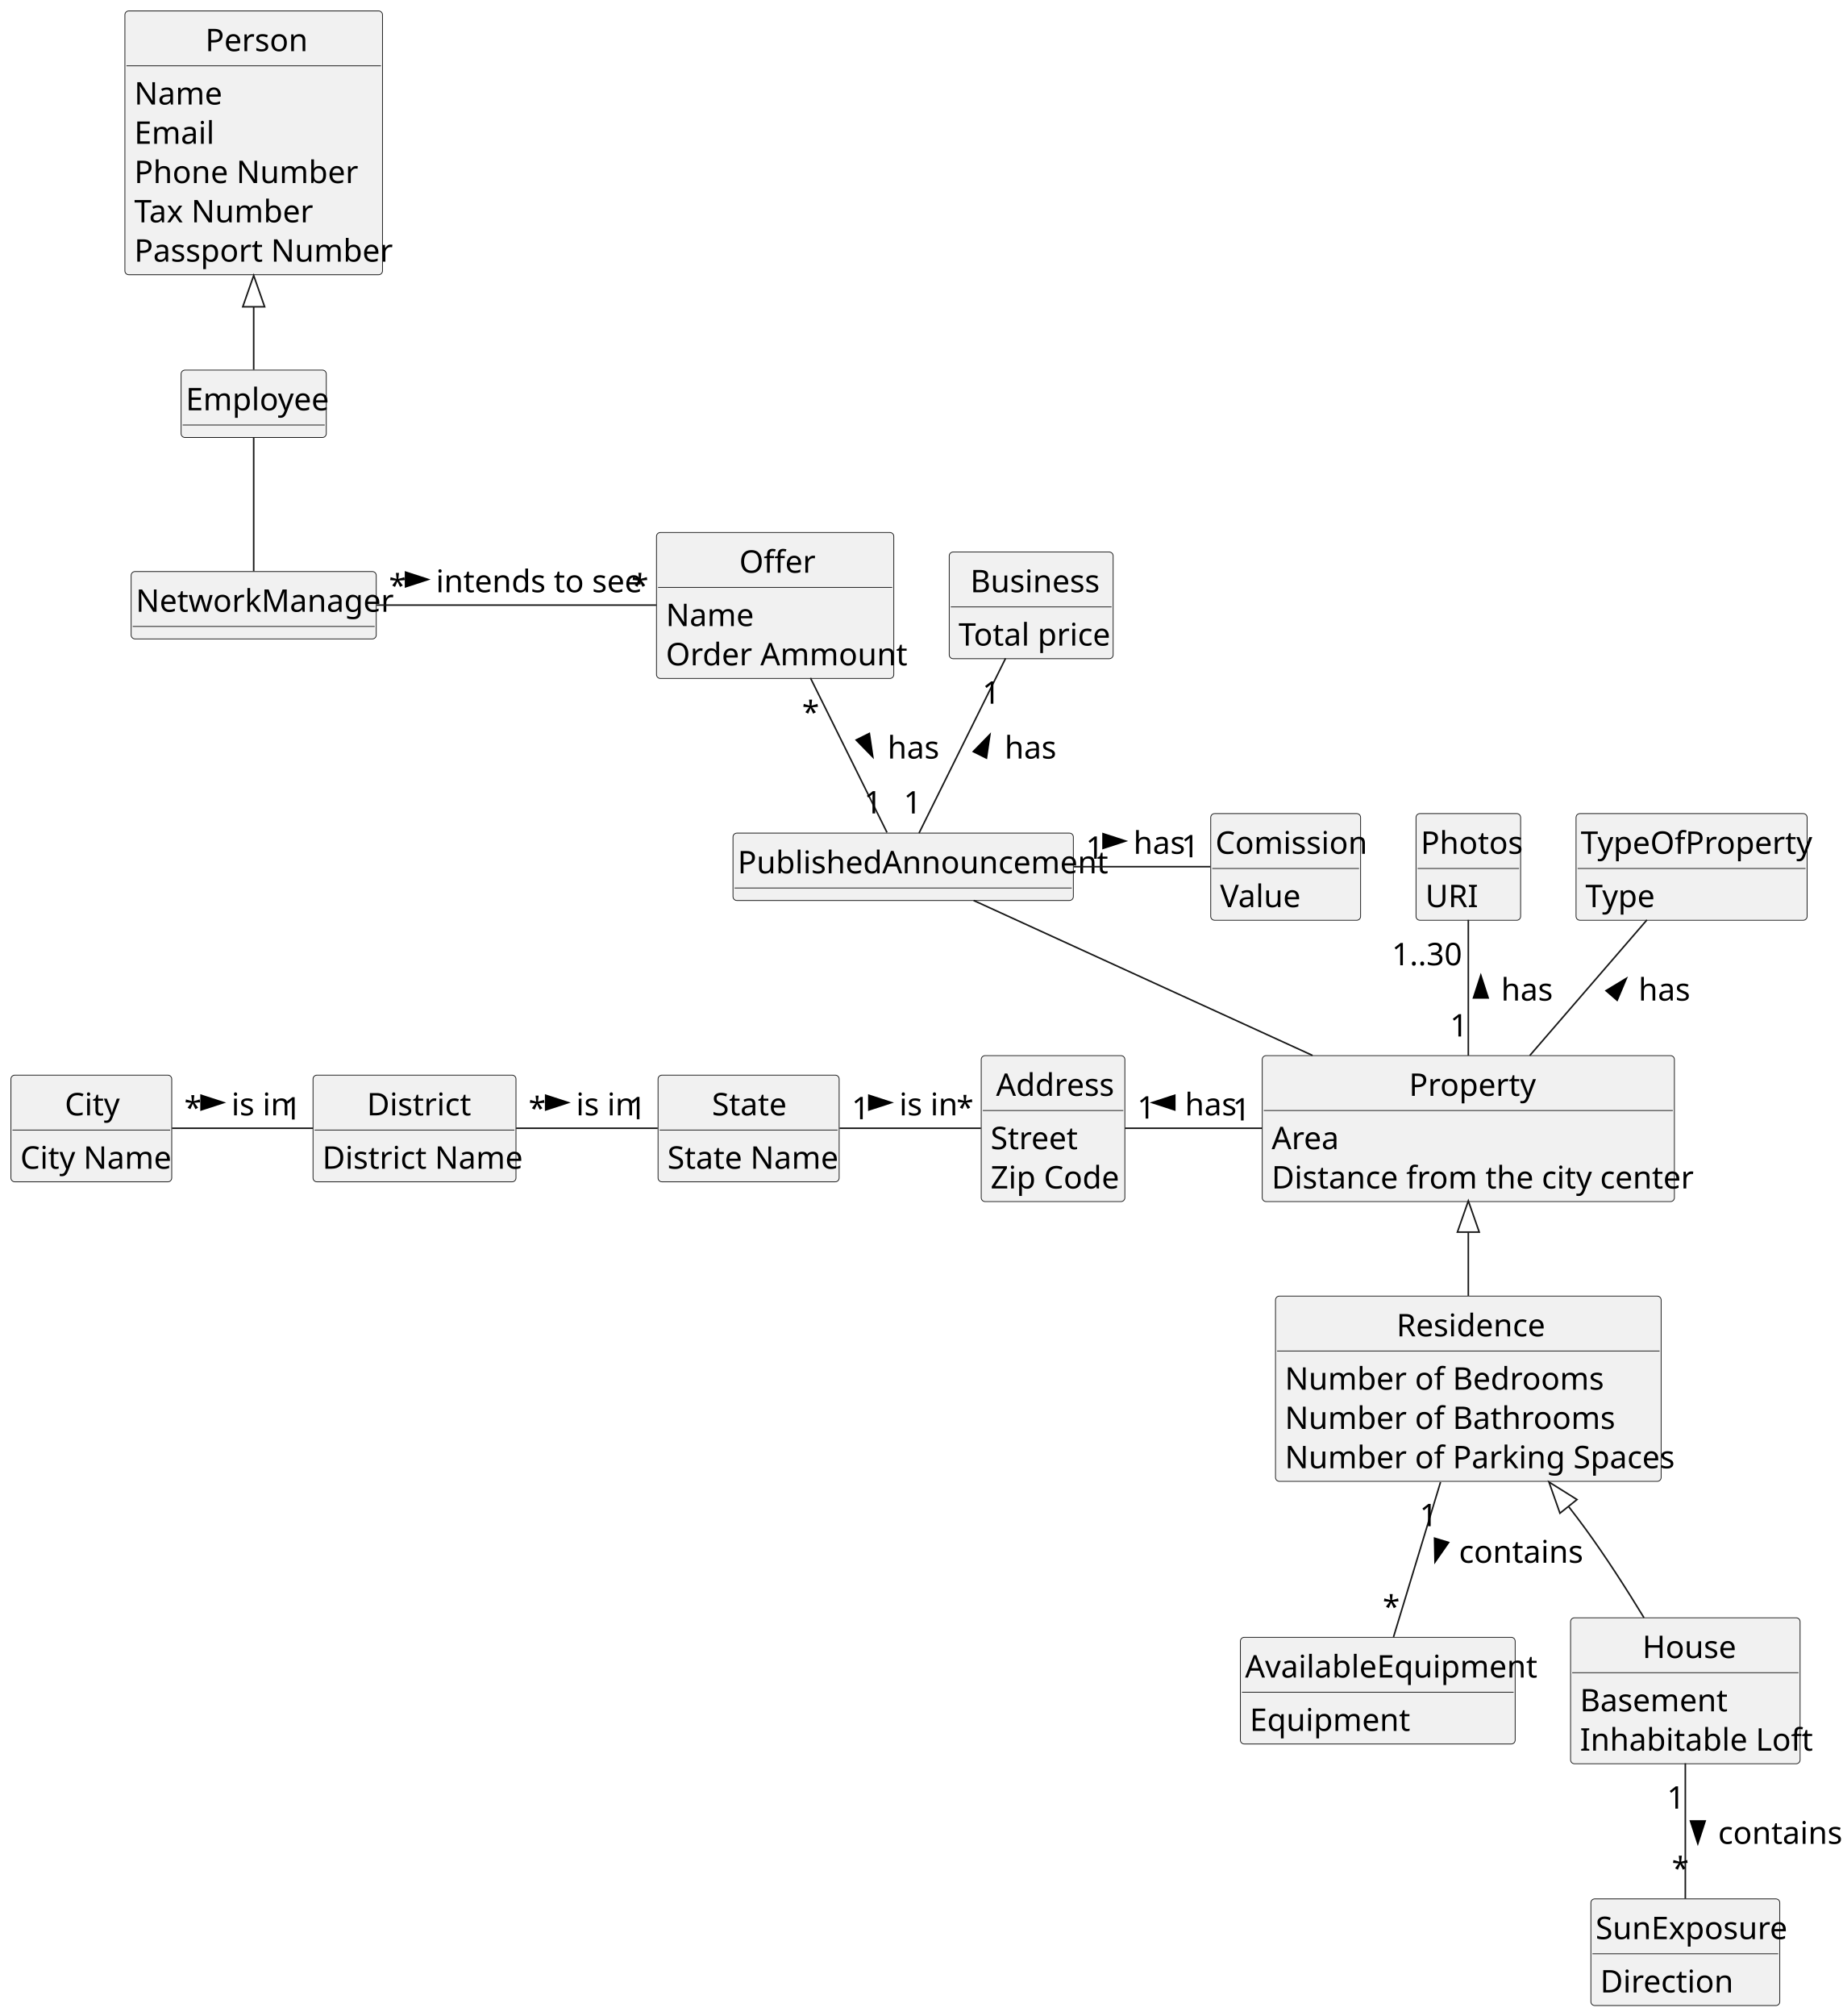
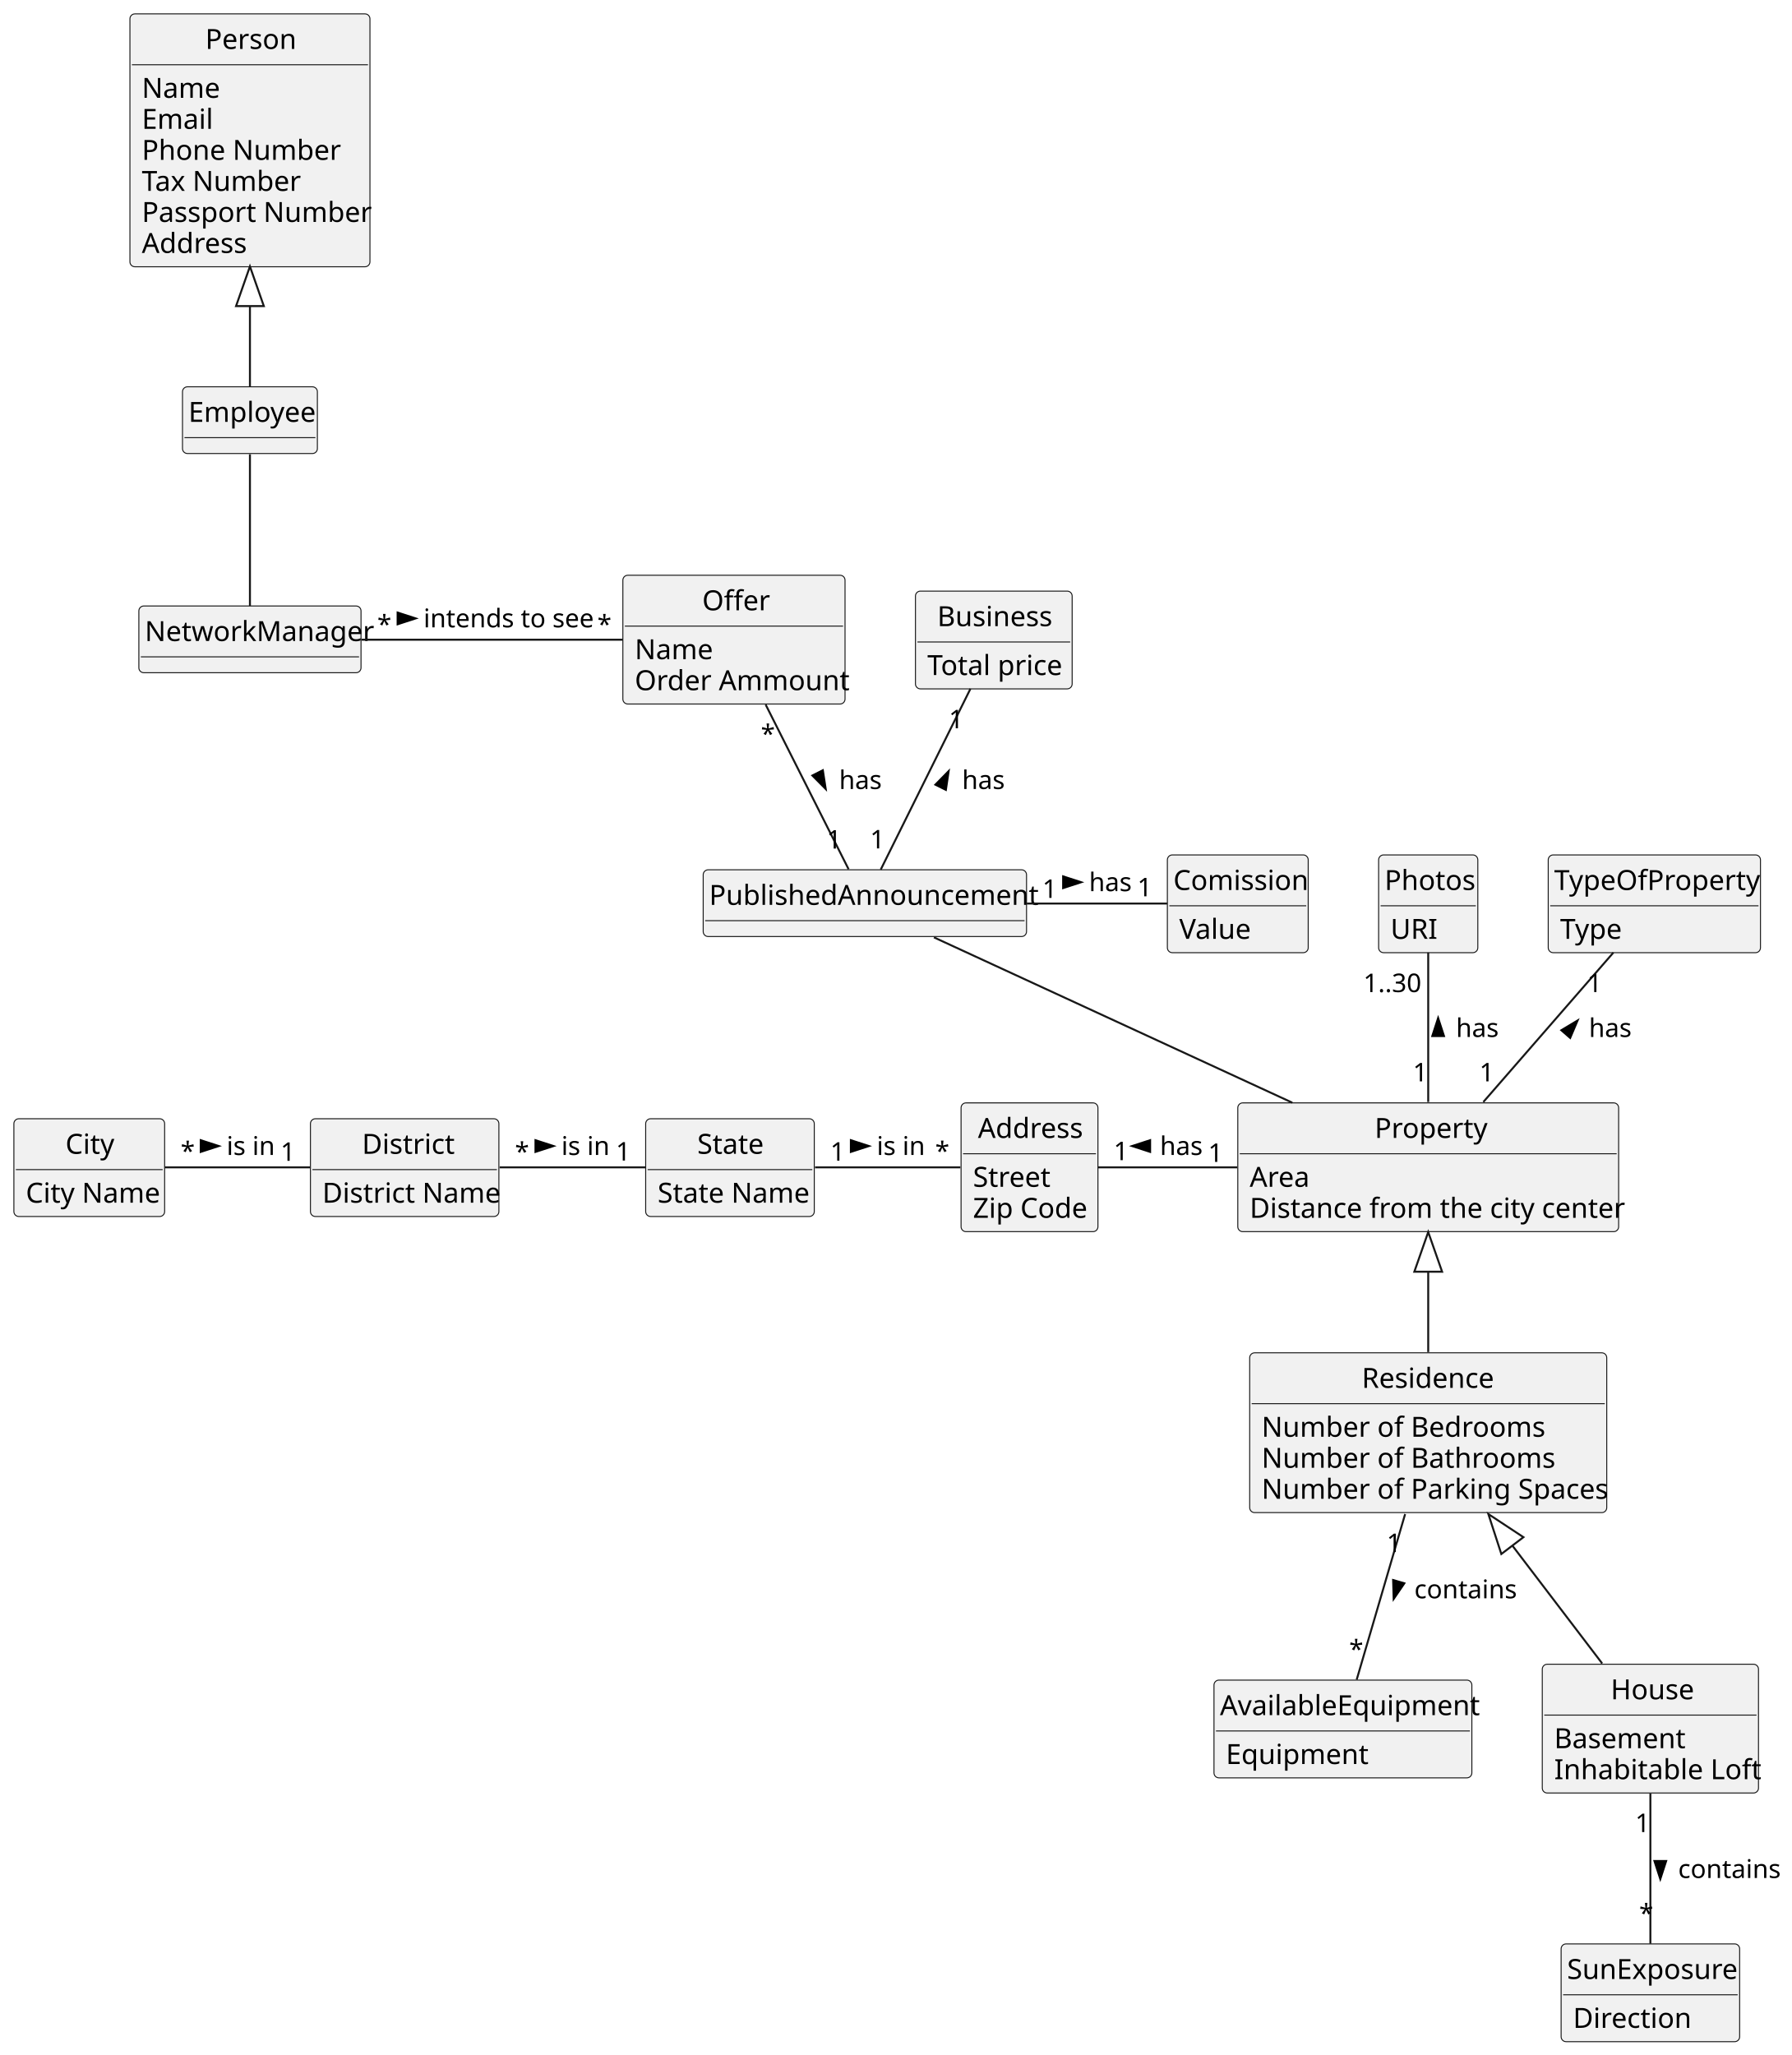
- <svg xmlns="http://www.w3.org/2000/svg" contentStyleType="text/css" height="1291px" preserveAspectRatio="none" style="width:1180px;height:1291px;background:#FFFFFF;" version="1.1" viewBox="0 0 1180 1291" width="1180px" zoomAndPan="magnify">
+ <svg xmlns="http://www.w3.org/2000/svg" contentStyleType="text/css" height="1036px" preserveAspectRatio="none" style="width:903px;height:1036px;background:#FFFFFF;" version="1.1" viewBox="0 0 903 1036" width="903px" zoomAndPan="magnify">
  <defs />
  <g>
    <g id="elem_Employee">
-       <rect codeLine="13" fill="#F1F1F1" height="43.156" id="Employee" rx="2.5" ry="2.5" style="stroke:#181818;stroke-width:0.5;" width="93" x="116" y="237" />
-       <text fill="#000000" font-family="sans-serif" font-size="20" lengthAdjust="spacing" textLength="87" x="119" y="262.762">Employee</text>
-       <line style="stroke:#181818;stroke-width:0.5;" x1="117" x2="208" y1="272.156" y2="272.156" />
+       <rect codeLine="13" fill="#F1F1F1" height="33.641" id="Employee" rx="2.5" ry="2.5" style="stroke:#181818;stroke-width:0.5;" width="68" x="92" y="195" />
+       <text fill="#000000" font-family="sans-serif" font-size="14" lengthAdjust="spacing" textLength="62" x="95" y="212.674">Employee</text>
+       <line style="stroke:#181818;stroke-width:0.5;" x1="93" x2="159" y1="220.641" y2="220.641" />
    </g>
    <g id="elem_Person">
-       <rect codeLine="16" fill="#F1F1F1" height="168.938" id="Person" rx="2.5" ry="2.5" style="stroke:#181818;stroke-width:0.5;" width="165" x="80" y="7" />
-       <text fill="#000000" font-family="sans-serif" font-size="20" lengthAdjust="spacing" textLength="62" x="131.5" y="32.762">Person</text>
-       <line style="stroke:#181818;stroke-width:0.5;" x1="81" x2="244" y1="42.156" y2="42.156" />
-       <text fill="#000000" font-family="sans-serif" font-size="20" lengthAdjust="spacing" textLength="51" x="86" y="66.918">Name</text>
-       <text fill="#000000" font-family="sans-serif" font-size="20" lengthAdjust="spacing" textLength="48" x="86" y="92.074">Email</text>
-       <text fill="#000000" font-family="sans-serif" font-size="20" lengthAdjust="spacing" textLength="129" x="86" y="117.231">Phone Number</text>
-       <text fill="#000000" font-family="sans-serif" font-size="20" lengthAdjust="spacing" textLength="106" x="86" y="142.387">Tax Number</text>
-       <text fill="#000000" font-family="sans-serif" font-size="20" lengthAdjust="spacing" textLength="153" x="86" y="167.543">Passport Number</text>
+       <rect codeLine="16" fill="#F1F1F1" height="127.484" id="Person" rx="2.5" ry="2.5" style="stroke:#181818;stroke-width:0.5;" width="121" x="65.5" y="7" />
+       <text fill="#000000" font-family="sans-serif" font-size="14" lengthAdjust="spacing" textLength="45" x="103.5" y="24.674">Person</text>
+       <line style="stroke:#181818;stroke-width:0.5;" x1="66.5" x2="185.5" y1="32.641" y2="32.641" />
+       <text fill="#000000" font-family="sans-serif" font-size="14" lengthAdjust="spacing" textLength="36" x="71.5" y="49.315">Name</text>
+       <text fill="#000000" font-family="sans-serif" font-size="14" lengthAdjust="spacing" textLength="34" x="71.5" y="64.955">Email</text>
+       <text fill="#000000" font-family="sans-serif" font-size="14" lengthAdjust="spacing" textLength="94" x="71.5" y="80.596">Phone Number</text>
+       <text fill="#000000" font-family="sans-serif" font-size="14" lengthAdjust="spacing" textLength="76" x="71.5" y="96.236">Tax Number</text>
+       <text fill="#000000" font-family="sans-serif" font-size="14" lengthAdjust="spacing" textLength="109" x="71.5" y="111.877">Passport Number</text>
+       <text fill="#000000" font-family="sans-serif" font-size="14" lengthAdjust="spacing" textLength="52" x="71.5" y="127.518">Address</text>
    </g>
    <g id="elem_NetworkManager">
-       <rect codeLine="24" fill="#F1F1F1" height="43.156" id="NetworkManager" rx="2.5" ry="2.5" style="stroke:#181818;stroke-width:0.5;" width="157" x="84" y="366" />
-       <text fill="#000000" font-family="sans-serif" font-size="20" lengthAdjust="spacing" textLength="151" x="87" y="391.762">NetworkManager</text>
-       <line style="stroke:#181818;stroke-width:0.5;" x1="85" x2="240" y1="401.156" y2="401.156" />
+       <rect codeLine="25" fill="#F1F1F1" height="33.641" id="NetworkManager" rx="2.5" ry="2.5" style="stroke:#181818;stroke-width:0.5;" width="112" x="70" y="305.5" />
+       <text fill="#000000" font-family="sans-serif" font-size="14" lengthAdjust="spacing" textLength="106" x="73" y="323.174">NetworkManager</text>
+       <line style="stroke:#181818;stroke-width:0.5;" x1="71" x2="181" y1="331.141" y2="331.141" />
    </g>
    <g id="elem_Offer">
-       <rect codeLine="27" fill="#F1F1F1" height="93.469" id="Offer" rx="2.5" ry="2.5" style="stroke:#181818;stroke-width:0.5;" width="152" x="420.5" y="341" />
-       <text fill="#000000" font-family="sans-serif" font-size="20" lengthAdjust="spacing" textLength="46" x="473.5" y="366.762">Offer</text>
-       <line style="stroke:#181818;stroke-width:0.5;" x1="421.5" x2="571.5" y1="376.156" y2="376.156" />
-       <text fill="#000000" font-family="sans-serif" font-size="20" lengthAdjust="spacing" textLength="51" x="426.5" y="400.918">Name</text>
-       <text fill="#000000" font-family="sans-serif" font-size="20" lengthAdjust="spacing" textLength="140" x="426.5" y="426.074">Order Ammount</text>
+       <rect codeLine="28" fill="#F1F1F1" height="64.922" id="Offer" rx="2.5" ry="2.5" style="stroke:#181818;stroke-width:0.5;" width="112" x="314" y="290" />
+       <text fill="#000000" font-family="sans-serif" font-size="14" lengthAdjust="spacing" textLength="32" x="354" y="307.674">Offer</text>
+       <line style="stroke:#181818;stroke-width:0.5;" x1="315" x2="425" y1="315.641" y2="315.641" />
+       <text fill="#000000" font-family="sans-serif" font-size="14" lengthAdjust="spacing" textLength="36" x="320" y="332.315">Name</text>
+       <text fill="#000000" font-family="sans-serif" font-size="14" lengthAdjust="spacing" textLength="100" x="320" y="347.955">Order Ammount</text>
    </g>
    <g id="elem_Address">
-       <rect codeLine="32" fill="#F1F1F1" height="93.469" id="Address" rx="2.5" ry="2.5" style="stroke:#181818;stroke-width:0.5;" width="92" x="628.5" y="676" />
-       <text fill="#000000" font-family="sans-serif" font-size="20" lengthAdjust="spacing" textLength="73" x="638" y="701.762">Address</text>
-       <line style="stroke:#181818;stroke-width:0.5;" x1="629.5" x2="719.5" y1="711.156" y2="711.156" />
-       <text fill="#000000" font-family="sans-serif" font-size="20" lengthAdjust="spacing" textLength="54" x="634.5" y="735.918">Street</text>
-       <text fill="#000000" font-family="sans-serif" font-size="20" lengthAdjust="spacing" textLength="80" x="634.5" y="761.074">Zip Code</text>
+       <rect codeLine="33" fill="#F1F1F1" height="64.922" id="Address" rx="2.5" ry="2.5" style="stroke:#181818;stroke-width:0.5;" width="69" x="484.5" y="556" />
+       <text fill="#000000" font-family="sans-serif" font-size="14" lengthAdjust="spacing" textLength="52" x="493" y="573.674">Address</text>
+       <line style="stroke:#181818;stroke-width:0.5;" x1="485.5" x2="552.5" y1="581.641" y2="581.641" />
+       <text fill="#000000" font-family="sans-serif" font-size="14" lengthAdjust="spacing" textLength="38" x="490.5" y="598.314">Street</text>
+       <text fill="#000000" font-family="sans-serif" font-size="14" lengthAdjust="spacing" textLength="57" x="490.5" y="613.955">Zip Code</text>
    </g>
    <g id="elem_AvailableEquipment">
-       <rect codeLine="37" fill="#F1F1F1" height="68.312" id="AvailableEquipment" rx="2.5" ry="2.5" style="stroke:#181818;stroke-width:0.5;" width="176" x="794.5" y="1048.5" />
-       <text fill="#000000" font-family="sans-serif" font-size="20" lengthAdjust="spacing" textLength="170" x="797.5" y="1074.262">AvailableEquipment</text>
-       <line style="stroke:#181818;stroke-width:0.5;" x1="795.5" x2="969.5" y1="1083.656" y2="1083.656" />
-       <text fill="#000000" font-family="sans-serif" font-size="20" lengthAdjust="spacing" textLength="92" x="800.5" y="1108.418">Equipment</text>
+       <rect codeLine="38" fill="#F1F1F1" height="49.281" id="AvailableEquipment" rx="2.5" ry="2.5" style="stroke:#181818;stroke-width:0.5;" width="130" x="612" y="847" />
+       <text fill="#000000" font-family="sans-serif" font-size="14" lengthAdjust="spacing" textLength="124" x="615" y="864.674">AvailableEquipment</text>
+       <line style="stroke:#181818;stroke-width:0.5;" x1="613" x2="741" y1="872.641" y2="872.641" />
+       <text fill="#000000" font-family="sans-serif" font-size="14" lengthAdjust="spacing" textLength="67" x="618" y="889.314">Equipment</text>
    </g>
    <g id="elem_Business">
-       <rect codeLine="42" fill="#F1F1F1" height="68.312" id="Business" rx="2.5" ry="2.5" style="stroke:#181818;stroke-width:0.5;" width="105" x="608" y="353.5" />
-       <text fill="#000000" font-family="sans-serif" font-size="20" lengthAdjust="spacing" textLength="78" x="621.5" y="379.262">Business</text>
-       <line style="stroke:#181818;stroke-width:0.5;" x1="609" x2="712" y1="388.656" y2="388.656" />
-       <text fill="#000000" font-family="sans-serif" font-size="20" lengthAdjust="spacing" textLength="93" x="614" y="413.418">Total price</text>
+       <rect codeLine="43" fill="#F1F1F1" height="49.281" id="Business" rx="2.5" ry="2.5" style="stroke:#181818;stroke-width:0.5;" width="79" x="461.5" y="298" />
+       <text fill="#000000" font-family="sans-serif" font-size="14" lengthAdjust="spacing" textLength="57" x="472.5" y="315.674">Business</text>
+       <line style="stroke:#181818;stroke-width:0.5;" x1="462.5" x2="539.5" y1="323.641" y2="323.641" />
+       <text fill="#000000" font-family="sans-serif" font-size="14" lengthAdjust="spacing" textLength="67" x="467.5" y="340.315">Total price</text>
    </g>
    <g id="elem_City">
-       <rect codeLine="47" fill="#F1F1F1" height="68.312" id="City" rx="2.5" ry="2.5" style="stroke:#181818;stroke-width:0.5;" width="103" x="7" y="688.5" />
-       <text fill="#000000" font-family="sans-serif" font-size="20" lengthAdjust="spacing" textLength="34" x="41.5" y="714.262">City</text>
-       <line style="stroke:#181818;stroke-width:0.5;" x1="8" x2="109" y1="723.656" y2="723.656" />
-       <text fill="#000000" font-family="sans-serif" font-size="20" lengthAdjust="spacing" textLength="91" x="13" y="748.418">City Name</text>
+       <rect codeLine="48" fill="#F1F1F1" height="49.281" id="City" rx="2.5" ry="2.5" style="stroke:#181818;stroke-width:0.5;" width="76" x="7" y="564" />
+       <text fill="#000000" font-family="sans-serif" font-size="14" lengthAdjust="spacing" textLength="24" x="33" y="581.674">City</text>
+       <line style="stroke:#181818;stroke-width:0.5;" x1="8" x2="82" y1="589.641" y2="589.641" />
+       <text fill="#000000" font-family="sans-serif" font-size="14" lengthAdjust="spacing" textLength="64" x="13" y="606.314">City Name</text>
    </g>
    <g id="elem_Comission">
-       <rect codeLine="51" fill="#F1F1F1" height="68.312" id="Comission" rx="2.5" ry="2.5" style="stroke:#181818;stroke-width:0.5;" width="96" x="775.5" y="521" />
-       <text fill="#000000" font-family="sans-serif" font-size="20" lengthAdjust="spacing" textLength="90" x="778.5" y="546.762">Comission</text>
-       <line style="stroke:#181818;stroke-width:0.5;" x1="776.5" x2="870.5" y1="556.156" y2="556.156" />
-       <text fill="#000000" font-family="sans-serif" font-size="20" lengthAdjust="spacing" textLength="49" x="781.5" y="580.918">Value</text>
+       <rect codeLine="52" fill="#F1F1F1" height="49.281" id="Comission" rx="2.5" ry="2.5" style="stroke:#181818;stroke-width:0.5;" width="71" x="588.5" y="431" />
+       <text fill="#000000" font-family="sans-serif" font-size="14" lengthAdjust="spacing" textLength="65" x="591.5" y="448.674">Comission</text>
+       <line style="stroke:#181818;stroke-width:0.5;" x1="589.5" x2="658.5" y1="456.641" y2="456.641" />
+       <text fill="#000000" font-family="sans-serif" font-size="14" lengthAdjust="spacing" textLength="36" x="594.5" y="473.315">Value</text>
    </g>
    <g id="elem_District">
-       <rect codeLine="56" fill="#F1F1F1" height="68.312" id="District" rx="2.5" ry="2.5" style="stroke:#181818;stroke-width:0.5;" width="130" x="200.5" y="688.5" />
-       <text fill="#000000" font-family="sans-serif" font-size="20" lengthAdjust="spacing" textLength="61" x="235" y="714.262">District</text>
-       <line style="stroke:#181818;stroke-width:0.5;" x1="201.5" x2="329.5" y1="723.656" y2="723.656" />
-       <text fill="#000000" font-family="sans-serif" font-size="20" lengthAdjust="spacing" textLength="118" x="206.5" y="748.418">District Name</text>
+       <rect codeLine="57" fill="#F1F1F1" height="49.281" id="District" rx="2.5" ry="2.5" style="stroke:#181818;stroke-width:0.5;" width="95" x="156.5" y="564" />
+       <text fill="#000000" font-family="sans-serif" font-size="14" lengthAdjust="spacing" textLength="43" x="182.5" y="581.674">District</text>
+       <line style="stroke:#181818;stroke-width:0.5;" x1="157.5" x2="250.5" y1="589.641" y2="589.641" />
+       <text fill="#000000" font-family="sans-serif" font-size="14" lengthAdjust="spacing" textLength="83" x="162.5" y="606.314">District Name</text>
    </g>
    <g id="elem_House">
-       <rect codeLine="61" fill="#F1F1F1" height="93.469" id="House" rx="2.5" ry="2.5" style="stroke:#181818;stroke-width:0.5;" width="147" x="1006" y="1036" />
-       <text fill="#000000" font-family="sans-serif" font-size="20" lengthAdjust="spacing" textLength="55" x="1052" y="1061.762">House</text>
-       <line style="stroke:#181818;stroke-width:0.5;" x1="1007" x2="1152" y1="1071.156" y2="1071.156" />
-       <text fill="#000000" font-family="sans-serif" font-size="20" lengthAdjust="spacing" textLength="88" x="1012" y="1095.918">Basement</text>
-       <text fill="#000000" font-family="sans-serif" font-size="20" lengthAdjust="spacing" textLength="135" x="1012" y="1121.074">Inhabitable Loft</text>
+       <rect codeLine="62" fill="#F1F1F1" height="64.922" id="House" rx="2.5" ry="2.5" style="stroke:#181818;stroke-width:0.5;" width="109" x="777.5" y="839" />
+       <text fill="#000000" font-family="sans-serif" font-size="14" lengthAdjust="spacing" textLength="40" x="812" y="856.674">House</text>
+       <line style="stroke:#181818;stroke-width:0.5;" x1="778.5" x2="885.5" y1="864.641" y2="864.641" />
+       <text fill="#000000" font-family="sans-serif" font-size="14" lengthAdjust="spacing" textLength="63" x="783.5" y="881.314">Basement</text>
+       <text fill="#000000" font-family="sans-serif" font-size="14" lengthAdjust="spacing" textLength="97" x="783.5" y="896.955">Inhabitable Loft</text>
    </g>
    <g id="elem_Photos">
-       <rect codeLine="67" fill="#F1F1F1" height="68.312" id="Photos" rx="2.5" ry="2.5" style="stroke:#181818;stroke-width:0.5;" width="67" x="907" y="521" />
-       <text fill="#000000" font-family="sans-serif" font-size="20" lengthAdjust="spacing" textLength="61" x="910" y="546.762">Photos</text>
-       <line style="stroke:#181818;stroke-width:0.5;" x1="908" x2="973" y1="556.156" y2="556.156" />
-       <text fill="#000000" font-family="sans-serif" font-size="20" lengthAdjust="spacing" textLength="33" x="913" y="580.918">URI</text>
+       <rect codeLine="68" fill="#F1F1F1" height="49.281" id="Photos" rx="2.5" ry="2.5" style="stroke:#181818;stroke-width:0.5;" width="50" x="695" y="431" />
+       <text fill="#000000" font-family="sans-serif" font-size="14" lengthAdjust="spacing" textLength="44" x="698" y="448.674">Photos</text>
+       <line style="stroke:#181818;stroke-width:0.5;" x1="696" x2="744" y1="456.641" y2="456.641" />
+       <text fill="#000000" font-family="sans-serif" font-size="14" lengthAdjust="spacing" textLength="22" x="701" y="473.315">URI</text>
    </g>
    <g id="elem_Property">
-       <rect codeLine="71" fill="#F1F1F1" height="93.469" id="Property" rx="2.5" ry="2.5" style="stroke:#181818;stroke-width:0.5;" width="264" x="808.5" y="676" />
-       <text fill="#000000" font-family="sans-serif" font-size="20" lengthAdjust="spacing" textLength="76" x="902.5" y="701.762">Property</text>
-       <line style="stroke:#181818;stroke-width:0.5;" x1="809.5" x2="1071.5" y1="711.156" y2="711.156" />
-       <text fill="#000000" font-family="sans-serif" font-size="20" lengthAdjust="spacing" textLength="42" x="814.5" y="735.918">Area</text>
-       <text fill="#000000" font-family="sans-serif" font-size="20" lengthAdjust="spacing" textLength="252" x="814.5" y="761.074">Distance from the city center</text>
+       <rect codeLine="72" fill="#F1F1F1" height="64.922" id="Property" rx="2.5" ry="2.5" style="stroke:#181818;stroke-width:0.5;" width="192" x="624" y="556" />
+       <text fill="#000000" font-family="sans-serif" font-size="14" lengthAdjust="spacing" textLength="54" x="693" y="573.674">Property</text>
+       <line style="stroke:#181818;stroke-width:0.5;" x1="625" x2="815" y1="581.641" y2="581.641" />
+       <text fill="#000000" font-family="sans-serif" font-size="14" lengthAdjust="spacing" textLength="30" x="630" y="598.314">Area</text>
+       <text fill="#000000" font-family="sans-serif" font-size="14" lengthAdjust="spacing" textLength="180" x="630" y="613.955">Distance from the city center</text>
    </g>
    <g id="elem_PublishedAnnouncement">
-       <rect codeLine="76" fill="#F1F1F1" height="43.156" id="PublishedAnnouncement" rx="2.5" ry="2.5" style="stroke:#181818;stroke-width:0.5;" width="218" x="469.5" y="533.5" />
-       <text fill="#000000" font-family="sans-serif" font-size="20" lengthAdjust="spacing" textLength="212" x="472.5" y="559.262">PublishedAnnouncement</text>
-       <line style="stroke:#181818;stroke-width:0.5;" x1="470.5" x2="686.5" y1="568.656" y2="568.656" />
+       <rect codeLine="77" fill="#F1F1F1" height="33.641" id="PublishedAnnouncement" rx="2.5" ry="2.5" style="stroke:#181818;stroke-width:0.5;" width="163" x="354.5" y="438.5" />
+       <text fill="#000000" font-family="sans-serif" font-size="14" lengthAdjust="spacing" textLength="157" x="357.5" y="456.174">PublishedAnnouncement</text>
+       <line style="stroke:#181818;stroke-width:0.5;" x1="355.5" x2="516.5" y1="464.141" y2="464.141" />
    </g>
    <g id="elem_Residence">
-       <rect codeLine="79" fill="#F1F1F1" height="118.625" id="Residence" rx="2.5" ry="2.5" style="stroke:#181818;stroke-width:0.5;" width="247" x="817" y="830" />
-       <text fill="#000000" font-family="sans-serif" font-size="20" lengthAdjust="spacing" textLength="92" x="894.5" y="855.762">Residence</text>
-       <line style="stroke:#181818;stroke-width:0.5;" x1="818" x2="1063" y1="865.156" y2="865.156" />
-       <text fill="#000000" font-family="sans-serif" font-size="20" lengthAdjust="spacing" textLength="187" x="823" y="889.918">Number of Bedrooms</text>
-       <text fill="#000000" font-family="sans-serif" font-size="20" lengthAdjust="spacing" textLength="192" x="823" y="915.074">Number of Bathrooms</text>
-       <text fill="#000000" font-family="sans-serif" font-size="20" lengthAdjust="spacing" textLength="235" x="823" y="940.231">Number of Parking Spaces</text>
+       <rect codeLine="80" fill="#F1F1F1" height="80.562" id="Residence" rx="2.5" ry="2.5" style="stroke:#181818;stroke-width:0.5;" width="180" x="630" y="682" />
+       <text fill="#000000" font-family="sans-serif" font-size="14" lengthAdjust="spacing" textLength="67" x="686.5" y="699.674">Residence</text>
+       <line style="stroke:#181818;stroke-width:0.5;" x1="631" x2="809" y1="707.641" y2="707.641" />
+       <text fill="#000000" font-family="sans-serif" font-size="14" lengthAdjust="spacing" textLength="133" x="636" y="724.314">Number of Bedrooms</text>
+       <text fill="#000000" font-family="sans-serif" font-size="14" lengthAdjust="spacing" textLength="137" x="636" y="739.955">Number of Bathrooms</text>
+       <text fill="#000000" font-family="sans-serif" font-size="14" lengthAdjust="spacing" textLength="168" x="636" y="755.596">Number of Parking Spaces</text>
    </g>
    <g id="elem_State">
-       <rect codeLine="86" fill="#F1F1F1" height="68.312" id="State" rx="2.5" ry="2.5" style="stroke:#181818;stroke-width:0.5;" width="116" x="421.5" y="688.5" />
-       <text fill="#000000" font-family="sans-serif" font-size="20" lengthAdjust="spacing" textLength="47" x="456" y="714.262">State</text>
-       <line style="stroke:#181818;stroke-width:0.5;" x1="422.5" x2="536.5" y1="723.656" y2="723.656" />
-       <text fill="#000000" font-family="sans-serif" font-size="20" lengthAdjust="spacing" textLength="104" x="427.5" y="748.418">State Name</text>
+       <rect codeLine="87" fill="#F1F1F1" height="49.281" id="State" rx="2.5" ry="2.5" style="stroke:#181818;stroke-width:0.5;" width="85" x="325.5" y="564" />
+       <text fill="#000000" font-family="sans-serif" font-size="14" lengthAdjust="spacing" textLength="33" x="351.5" y="581.674">State</text>
+       <line style="stroke:#181818;stroke-width:0.5;" x1="326.5" x2="409.5" y1="589.641" y2="589.641" />
+       <text fill="#000000" font-family="sans-serif" font-size="14" lengthAdjust="spacing" textLength="73" x="331.5" y="606.314">State Name</text>
    </g>
    <g id="elem_SunExposure">
-       <rect codeLine="90" fill="#F1F1F1" height="68.312" id="SunExposure" rx="2.5" ry="2.5" style="stroke:#181818;stroke-width:0.5;" width="121" x="1019" y="1216" />
-       <text fill="#000000" font-family="sans-serif" font-size="20" lengthAdjust="spacing" textLength="115" x="1022" y="1241.762">SunExposure</text>
-       <line style="stroke:#181818;stroke-width:0.5;" x1="1020" x2="1139" y1="1251.156" y2="1251.156" />
-       <text fill="#000000" font-family="sans-serif" font-size="20" lengthAdjust="spacing" textLength="77" x="1025" y="1275.918">Direction</text>
+       <rect codeLine="91" fill="#F1F1F1" height="49.281" id="SunExposure" rx="2.5" ry="2.5" style="stroke:#181818;stroke-width:0.5;" width="90" x="787" y="980" />
+       <text fill="#000000" font-family="sans-serif" font-size="14" lengthAdjust="spacing" textLength="84" x="790" y="997.674">SunExposure</text>
+       <line style="stroke:#181818;stroke-width:0.5;" x1="788" x2="876" y1="1005.641" y2="1005.641" />
+       <text fill="#000000" font-family="sans-serif" font-size="14" lengthAdjust="spacing" textLength="56" x="793" y="1022.314">Direction</text>
    </g>
    <g id="elem_TypeOfProperty">
-       <rect codeLine="94" fill="#F1F1F1" height="68.312" id="TypeOfProperty" rx="2.5" ry="2.5" style="stroke:#181818;stroke-width:0.5;" width="148" x="1009.5" y="521" />
-       <text fill="#000000" font-family="sans-serif" font-size="20" lengthAdjust="spacing" textLength="142" x="1012.5" y="546.762">TypeOfProperty</text>
-       <line style="stroke:#181818;stroke-width:0.5;" x1="1010.5" x2="1156.5" y1="556.156" y2="556.156" />
-       <text fill="#000000" font-family="sans-serif" font-size="20" lengthAdjust="spacing" textLength="44" x="1015.5" y="580.918">Type</text>
+       <rect codeLine="95" fill="#F1F1F1" height="49.281" id="TypeOfProperty" rx="2.5" ry="2.5" style="stroke:#181818;stroke-width:0.5;" width="107" x="780.5" y="431" />
+       <text fill="#000000" font-family="sans-serif" font-size="14" lengthAdjust="spacing" textLength="101" x="783.5" y="448.674">TypeOfProperty</text>
+       <line style="stroke:#181818;stroke-width:0.5;" x1="781.5" x2="886.5" y1="456.641" y2="456.641" />
+       <text fill="#000000" font-family="sans-serif" font-size="14" lengthAdjust="spacing" textLength="32" x="786.5" y="473.315">Type</text>
    </g>
    <g id="link_Person_Employee">
-       <path codeLine="98" d="M162.5,196.49 C162.5,211.7 162.5,225.87 162.5,236.72 " fill="none" id="Person-backto-Employee" style="stroke:#181818;stroke-width:1.0;" />
-       <polygon fill="none" points="155.5,196.45,162.5,176.45,169.5,196.45,155.5,196.45" style="stroke:#181818;stroke-width:1.0;" />
+       <path codeLine="99" d="M126,154.42 C126,169.81 126,184.32 126,194.79 " fill="none" id="Person-backto-Employee" style="stroke:#181818;stroke-width:1.0;" />
+       <polygon fill="none" points="119,154.31,126,134.31,133,154.31,119,154.31" style="stroke:#181818;stroke-width:1.0;" />
    </g>
    <g id="link_Employee_NetworkManager">
-       <path codeLine="99" d="M162.5,280.19 C162.5,303.8 162.5,342.21 162.5,365.82 " fill="none" id="Employee-NetworkManager" style="stroke:#181818;stroke-width:1.0;" />
+       <path codeLine="100" d="M126,229.01 C126,249.52 126,284.88 126,305.42 " fill="none" id="Employee-NetworkManager" style="stroke:#181818;stroke-width:1.0;" />
    </g>
    <g id="link_NetworkManager_Offer">
-       <path codeLine="102" d="M241.23,387.5 C295.33,387.5 366.77,387.5 420.31,387.5 " fill="none" id="NetworkManager-Offer" style="stroke:#181818;stroke-width:1.0;" />
-       <polygon fill="#000000" points="274.25,371.078,259.778,366.376,259.778,375.78,274.25,371.078" style="stroke:#000000;stroke-width:1.0;" />
-       <text fill="#000000" font-family="sans-serif" font-size="20" lengthAdjust="spacing" textLength="123" x="279.25" y="379.262">intends to see</text>
-       <text fill="#000000" font-family="sans-serif" font-size="20" lengthAdjust="spacing" textLength="8" x="249.115" y="382.07">*</text>
-       <text fill="#000000" font-family="sans-serif" font-size="20" lengthAdjust="spacing" textLength="8" x="404.416" y="382.016">*</text>
+       <path codeLine="103" d="M182.28,322.5 C221.83,322.5 274.51,322.5 314,322.5 " fill="none" id="NetworkManager-Offer" style="stroke:#181818;stroke-width:1.0;" />
+       <polygon fill="#000000" points="209.5,311.762,200.455,308.823,200.455,314.701,209.5,311.762" style="stroke:#000000;stroke-width:1.0;" />
+       <text fill="#000000" font-family="sans-serif" font-size="13" lengthAdjust="spacing" textLength="82" x="213.5" y="316.269">intends to see</text>
+       <text fill="#000000" font-family="sans-serif" font-size="13" lengthAdjust="spacing" textLength="5" x="190.179" y="319.387">*</text>
+       <text fill="#000000" font-family="sans-serif" font-size="13" lengthAdjust="spacing" textLength="5" x="301.139" y="319.368">*</text>
    </g>
    <g id="link_Offer_PublishedAnnouncement">
-       <path codeLine="103" d="M519.12,434.16 C535.15,466.5 555.89,508.37 568.14,533.09 " fill="none" id="Offer-PublishedAnnouncement" style="stroke:#181818;stroke-width:1.0;" />
-       <polygon fill="#000000" points="559.052,484.746,556.84,469.691,548.413,473.867,559.052,484.746" style="stroke:#000000;stroke-width:1.0;" />
-       <text fill="#000000" font-family="sans-serif" font-size="20" lengthAdjust="spacing" textLength="31" x="568.5" y="485.762">has</text>
-       <text fill="#000000" font-family="sans-serif" font-size="20" lengthAdjust="spacing" textLength="8" x="513.738" y="463.219">*</text>
-       <text fill="#000000" font-family="sans-serif" font-size="20" lengthAdjust="spacing" textLength="11" x="553.472" y="520.894">1</text>
+       <path codeLine="104" d="M385.98,355.21 C399.18,381.41 417.38,417.54 427.8,438.22 " fill="none" id="Offer-PublishedAnnouncement" style="stroke:#181818;stroke-width:1.0;" />
+       <polygon fill="#000000" points="416.25,397.727,414.805,388.327,409.555,390.971,416.25,397.727" style="stroke:#000000;stroke-width:1.0;" />
+       <text fill="#000000" font-family="sans-serif" font-size="13" lengthAdjust="spacing" textLength="21" x="423" y="397.769">has</text>
+       <text fill="#000000" font-family="sans-serif" font-size="13" lengthAdjust="spacing" textLength="5" x="383.55" y="374.606">*</text>
+       <text fill="#000000" font-family="sans-serif" font-size="13" lengthAdjust="spacing" textLength="7" x="416.778" y="427.794">1</text>
    </g>
    <g id="link_PublishedAnnouncement_Property">
-       <path codeLine="104" d="M623.62,576.63 C677.63,601.32 769.7,643.41 840.72,675.88 " fill="none" id="PublishedAnnouncement-Property" style="stroke:#181818;stroke-width:1.0;" />
+       <path codeLine="105" d="M470.82,472.56 C515.63,493.23 594.47,529.6 651.49,555.9 " fill="none" id="PublishedAnnouncement-Property" style="stroke:#181818;stroke-width:1.0;" />
    </g>
    <g id="link_TypeOfProperty_Property">
-       <path codeLine="105" d="M1054.91,589.09 C1033.39,614 1003.64,648.42 979.88,675.93 " fill="none" id="TypeOfProperty-Property" style="stroke:#181818;stroke-width:1.0;" />
-       <polygon fill="#000000" points="1041.73,626.525,1028.71,634.401,1035.827,640.55,1041.73,626.525" style="stroke:#000000;stroke-width:1.0;" />
-       <text fill="#000000" font-family="sans-serif" font-size="20" lengthAdjust="spacing" textLength="31" x="1049.5" y="640.762">has</text>
+       <path codeLine="106" d="M813.36,480.22 C795,501.31 768.03,532.31 747.78,555.57 " fill="none" id="TypeOfProperty-Property" style="stroke:#181818;stroke-width:1.0;" />
+       <polygon fill="#000000" points="795.283,514.49,787.128,519.384,791.561,523.242,795.283,514.49" style="stroke:#000000;stroke-width:1.0;" />
+       <text fill="#000000" font-family="sans-serif" font-size="13" lengthAdjust="spacing" textLength="21" x="801" y="522.769">has</text>
+       <text fill="#000000" font-family="sans-serif" font-size="13" lengthAdjust="spacing" textLength="7" x="800.174" y="500.148">1</text>
+       <text fill="#000000" font-family="sans-serif" font-size="13" lengthAdjust="spacing" textLength="7" x="745.788" y="545.165">1</text>
    </g>
    <g id="link_Property_Residence">
-       <path codeLine="106" d="M940.5,789.33 C940.5,802.71 940.5,816.7 940.5,829.81 " fill="none" id="Property-backto-Residence" style="stroke:#181818;stroke-width:1.0;" />
-       <polygon fill="none" points="933.5,789.02,940.5,769.02,947.5,789.02,933.5,789.02" style="stroke:#181818;stroke-width:1.0;" />
+       <path codeLine="107" d="M720,641.2 C720,654.64 720,668.9 720,681.62 " fill="none" id="Property-backto-Residence" style="stroke:#181818;stroke-width:1.0;" />
+       <polygon fill="none" points="713,641.12,720,621.12,727,641.12,713,641.12" style="stroke:#181818;stroke-width:1.0;" />
    </g>
    <g id="link_Photos_Property">
-       <path codeLine="107" d="M940.5,589.09 C940.5,614 940.5,648.42 940.5,675.93 " fill="none" id="Photos-Property" style="stroke:#181818;stroke-width:1.0;" />
-       <polygon fill="#000000" points="948.5,624.578,943.798,639.05,953.202,639.05,948.5,624.578" style="stroke:#000000;stroke-width:1.0;" />
-       <text fill="#000000" font-family="sans-serif" font-size="20" lengthAdjust="spacing" textLength="31" x="961.5" y="640.762">has</text>
-       <text fill="#000000" font-family="sans-serif" font-size="20" lengthAdjust="spacing" textLength="45" x="891.492" y="618.137">1..30</text>
-       <text fill="#000000" font-family="sans-serif" font-size="20" lengthAdjust="spacing" textLength="11" x="928.761" y="663.733">1</text>
+       <path codeLine="108" d="M720,480.22 C720,501.31 720,532.31 720,555.57 " fill="none" id="Photos-Property" style="stroke:#181818;stroke-width:1.0;" />
+       <polygon fill="#000000" points="725,513.262,722.061,522.307,727.939,522.307,725,513.262" style="stroke:#000000;stroke-width:1.0;" />
+       <text fill="#000000" font-family="sans-serif" font-size="13" lengthAdjust="spacing" textLength="21" x="734" y="522.769">has</text>
+       <text fill="#000000" font-family="sans-serif" font-size="13" lengthAdjust="spacing" textLength="29" x="687.284" y="500.148">1..30</text>
+       <text fill="#000000" font-family="sans-serif" font-size="13" lengthAdjust="spacing" textLength="7" x="712.278" y="545.165">1</text>
    </g>
    <g id="link_Residence_House">
-       <path codeLine="108" d="M1004.86,964.92 C1008.53,969.63 1012.1,974.35 1015.5,979 C1028.67,997.05 1041.96,1017.82 1052.99,1035.92 " fill="none" id="Residence-backto-House" style="stroke:#181818;stroke-width:1.0;" />
-       <polygon fill="none" points="999.19,969.03,992.15,949.05,1010.11,960.28,999.19,969.03" style="stroke:#181818;stroke-width:1.0;" />
+       <path codeLine="109" d="M762.44,779.21 C777.74,799.28 794.47,821.24 807.69,838.6 " fill="none" id="Residence-backto-House" style="stroke:#181818;stroke-width:1.0;" />
+       <polygon fill="none" points="756.86,783.43,750.31,763.28,768,774.95,756.86,783.43" style="stroke:#181818;stroke-width:1.0;" />
    </g>
    <g id="link_Residence_AvailableEquipment">
-       <path codeLine="109" d="M922.7,949.1 C912.81,981.67 900.87,1021.01 892.58,1048.3 " fill="none" id="Residence-AvailableEquipment" style="stroke:#181818;stroke-width:1.0;" />
-       <polygon fill="#000000" points="919.176,1000.233,927.88,987.751,918.881,985.019,919.176,1000.233" style="stroke:#000000;stroke-width:1.0;" />
-       <text fill="#000000" font-family="sans-serif" font-size="20" lengthAdjust="spacing" textLength="72" x="934.5" y="1000.762">contains</text>
-       <text fill="#000000" font-family="sans-serif" font-size="20" lengthAdjust="spacing" textLength="11" x="909.297" y="977.324">1</text>
-       <text fill="#000000" font-family="sans-serif" font-size="20" lengthAdjust="spacing" textLength="8" x="885.625" y="1036.022">*</text>
+       <path codeLine="110" d="M708.36,763.28 C700.55,789.98 690.53,824.26 683.94,846.78 " fill="none" id="Residence-AvailableEquipment" style="stroke:#181818;stroke-width:1.0;" />
+       <polygon fill="#000000" points="702.596,806.061,707.956,798.204,702.315,796.554,702.596,806.061" style="stroke:#000000;stroke-width:1.0;" />
+       <text fill="#000000" font-family="sans-serif" font-size="13" lengthAdjust="spacing" textLength="49" x="713" y="805.769">contains</text>
+       <text fill="#000000" font-family="sans-serif" font-size="13" lengthAdjust="spacing" textLength="7" x="699.042" y="782.438">1</text>
+       <text fill="#000000" font-family="sans-serif" font-size="13" lengthAdjust="spacing" textLength="5" x="680.133" y="836.056">*</text>
    </g>
    <g id="link_House_SunExposure">
-       <path codeLine="110" d="M1079.5,1129.16 C1079.5,1156.62 1079.5,1190.95 1079.5,1215.82 " fill="none" id="House-SunExposure" style="stroke:#181818;stroke-width:1.0;" />
-       <polygon fill="#000000" points="1087.5,1180.578,1092.202,1166.106,1082.798,1166.106,1087.5,1180.578" style="stroke:#000000;stroke-width:1.0;" />
-       <text fill="#000000" font-family="sans-serif" font-size="20" lengthAdjust="spacing" textLength="72" x="1100.5" y="1180.762">contains</text>
-       <text fill="#000000" font-family="sans-serif" font-size="20" lengthAdjust="spacing" textLength="11" x="1067.727" y="1158.219">1</text>
-       <text fill="#000000" font-family="sans-serif" font-size="20" lengthAdjust="spacing" textLength="8" x="1070.812" y="1203.545">*</text>
+       <path codeLine="111" d="M832,904.21 C832,927.53 832,958.73 832,979.88 " fill="none" id="House-SunExposure" style="stroke:#181818;stroke-width:1.0;" />
+       <polygon fill="#000000" points="837,947.262,839.939,938.217,834.061,938.217,837,947.262" style="stroke:#000000;stroke-width:1.0;" />
+       <text fill="#000000" font-family="sans-serif" font-size="13" lengthAdjust="spacing" textLength="49" x="846" y="946.769">contains</text>
+       <text fill="#000000" font-family="sans-serif" font-size="13" lengthAdjust="spacing" textLength="7" x="824.333" y="923.606">1</text>
+       <text fill="#000000" font-family="sans-serif" font-size="13" lengthAdjust="spacing" textLength="5" x="826.328" y="969.183">*</text>
    </g>
    <g id="link_PublishedAnnouncement_Comission">
-       <path codeLine="111" d="M687.74,555 C718.37,555 750.11,555 775.2,555 " fill="none" id="PublishedAnnouncement-Comission" style="stroke:#181818;stroke-width:1.0;" />
-       <polygon fill="#000000" points="721,538.578,706.528,533.876,706.528,543.28,721,538.578" style="stroke:#000000;stroke-width:1.0;" />
-       <text fill="#000000" font-family="sans-serif" font-size="20" lengthAdjust="spacing" textLength="31" x="726" y="546.762">has</text>
-       <text fill="#000000" font-family="sans-serif" font-size="20" lengthAdjust="spacing" textLength="11" x="695.449" y="549.922">1</text>
-       <text fill="#000000" font-family="sans-serif" font-size="20" lengthAdjust="spacing" textLength="11" x="756.634" y="548.993">1</text>
+       <path codeLine="112" d="M517.64,455.5 C542.41,455.5 568.35,455.5 588.41,455.5 " fill="none" id="PublishedAnnouncement-Comission" style="stroke:#181818;stroke-width:1.0;" />
+       <polygon fill="#000000" points="545,444.762,535.955,441.823,535.955,447.701,545,444.762" style="stroke:#000000;stroke-width:1.0;" />
+       <text fill="#000000" font-family="sans-serif" font-size="13" lengthAdjust="spacing" textLength="21" x="549" y="449.269">has</text>
+       <text fill="#000000" font-family="sans-serif" font-size="13" lengthAdjust="spacing" textLength="7" x="525.489" y="452.664">1</text>
+       <text fill="#000000" font-family="sans-serif" font-size="13" lengthAdjust="spacing" textLength="7" x="573.348" y="451.85">1</text>
    </g>
    <g id="link_Business_PublishedAnnouncement">
-       <path codeLine="112" d="M644.1,421.59 C627.56,454.99 602.53,505.5 588.66,533.49 " fill="none" id="Business-PublishedAnnouncement" style="stroke:#181818;stroke-width:1.0;" />
-       <polygon fill="#000000" points="634.052,470.41,623.413,481.29,631.84,485.465,634.052,470.41" style="stroke:#000000;stroke-width:1.0;" />
-       <text fill="#000000" font-family="sans-serif" font-size="20" lengthAdjust="spacing" textLength="31" x="643.5" y="485.762">has</text>
-       <text fill="#000000" font-family="sans-serif" font-size="20" lengthAdjust="spacing" textLength="11" x="629.199" y="450.637">1</text>
-       <text fill="#000000" font-family="sans-serif" font-size="20" lengthAdjust="spacing" textLength="11" x="578.796" y="520.962">1</text>
+       <path codeLine="113" d="M489.23,347.22 C476.13,373.62 455.33,415.55 444,438.39 " fill="none" id="Business-PublishedAnnouncement" style="stroke:#181818;stroke-width:1.0;" />
+       <polygon fill="#000000" points="478.222,388.783,471.57,395.579,476.835,398.192,478.222,388.783" style="stroke:#000000;stroke-width:1.0;" />
+       <text fill="#000000" font-family="sans-serif" font-size="13" lengthAdjust="spacing" textLength="21" x="485" y="397.769">has</text>
+       <text fill="#000000" font-family="sans-serif" font-size="13" lengthAdjust="spacing" textLength="7" x="478.317" y="367.148">1</text>
+       <text fill="#000000" font-family="sans-serif" font-size="13" lengthAdjust="spacing" textLength="7" x="438.603" y="427.727">1</text>
    </g>
    <g id="link_Address_Property">
-       <path codeLine="114" d="M720.53,722.5 C745.14,722.5 776.82,722.5 808.44,722.5 " fill="none" id="Address-Property" style="stroke:#181818;stroke-width:1.0;" />
-       <polygon fill="#000000" points="738,706.078,752.472,710.78,752.472,701.376,738,706.078" style="stroke:#000000;stroke-width:1.0;" />
-       <text fill="#000000" font-family="sans-serif" font-size="20" lengthAdjust="spacing" textLength="31" x="759" y="714.262">has</text>
-       <text fill="#000000" font-family="sans-serif" font-size="20" lengthAdjust="spacing" textLength="11" x="728.42" y="716.324">1</text>
-       <text fill="#000000" font-family="sans-serif" font-size="20" lengthAdjust="spacing" textLength="11" x="789.487" y="717.53">1</text>
+       <path codeLine="115" d="M553.55,588.5 C573.08,588.5 598.56,588.5 623.69,588.5 " fill="none" id="Address-Property" style="stroke:#181818;stroke-width:1.0;" />
+       <polygon fill="#000000" points="570.75,577.762,579.795,580.701,579.795,574.823,570.75,577.762" style="stroke:#000000;stroke-width:1.0;" />
+       <text fill="#000000" font-family="sans-serif" font-size="13" lengthAdjust="spacing" textLength="21" x="584.75" y="582.269">has</text>
+       <text fill="#000000" font-family="sans-serif" font-size="13" lengthAdjust="spacing" textLength="7" x="561.398" y="584.887">1</text>
+       <text fill="#000000" font-family="sans-serif" font-size="13" lengthAdjust="spacing" textLength="7" x="609.048" y="585.756">1</text>
    </g>
    <g id="link_District_State">
-       <path codeLine="115" d="M330.58,722.5 C359.48,722.5 393.22,722.5 421.27,722.5 " fill="none" id="District-State" style="stroke:#181818;stroke-width:1.0;" />
-       <polygon fill="#000000" points="364,706.078,349.528,701.376,349.528,710.78,364,706.078" style="stroke:#000000;stroke-width:1.0;" />
-       <text fill="#000000" font-family="sans-serif" font-size="20" lengthAdjust="spacing" textLength="34" x="369" y="714.262">is in</text>
-       <text fill="#000000" font-family="sans-serif" font-size="20" lengthAdjust="spacing" textLength="8" x="338.567" y="716.807">*</text>
-       <text fill="#000000" font-family="sans-serif" font-size="20" lengthAdjust="spacing" textLength="11" x="402.503" y="716.729">1</text>
+       <path codeLine="116" d="M251.88,588.5 C275.13,588.5 302.85,588.5 325.37,588.5 " fill="none" id="District-State" style="stroke:#181818;stroke-width:1.0;" />
+       <polygon fill="#000000" points="279,577.762,269.955,574.823,269.955,580.701,279,577.762" style="stroke:#000000;stroke-width:1.0;" />
+       <text fill="#000000" font-family="sans-serif" font-size="13" lengthAdjust="spacing" textLength="24" x="283" y="582.269">is in</text>
+       <text fill="#000000" font-family="sans-serif" font-size="13" lengthAdjust="spacing" textLength="5" x="259.594" y="585.215">*</text>
+       <text fill="#000000" font-family="sans-serif" font-size="13" lengthAdjust="spacing" textLength="7" x="310.441" y="585.086">1</text>
    </g>
    <g id="link_City_District">
-       <path codeLine="116" d="M110.2,722.5 C137.5,722.5 171.29,722.5 200.36,722.5 " fill="none" id="City-District" style="stroke:#181818;stroke-width:1.0;" />
-       <polygon fill="#000000" points="143.25,706.078,128.778,701.376,128.778,710.78,143.25,706.078" style="stroke:#000000;stroke-width:1.0;" />
-       <text fill="#000000" font-family="sans-serif" font-size="20" lengthAdjust="spacing" textLength="34" x="148.25" y="714.262">is in</text>
-       <text fill="#000000" font-family="sans-serif" font-size="20" lengthAdjust="spacing" textLength="8" x="118.033" y="716.493">*</text>
-       <text fill="#000000" font-family="sans-serif" font-size="20" lengthAdjust="spacing" textLength="11" x="181.634" y="716.886">1</text>
+       <path codeLine="117" d="M83.08,588.5 C105.04,588.5 132.85,588.5 156.26,588.5 " fill="none" id="City-District" style="stroke:#181818;stroke-width:1.0;" />
+       <polygon fill="#000000" points="110.25,577.762,101.205,574.823,101.205,580.701,110.25,577.762" style="stroke:#000000;stroke-width:1.0;" />
+       <text fill="#000000" font-family="sans-serif" font-size="13" lengthAdjust="spacing" textLength="24" x="114.25" y="582.269">is in</text>
+       <text fill="#000000" font-family="sans-serif" font-size="13" lengthAdjust="spacing" textLength="5" x="91.069" y="584.914">*</text>
+       <text fill="#000000" font-family="sans-serif" font-size="13" lengthAdjust="spacing" textLength="7" x="141.414" y="585.215">1</text>
    </g>
    <g id="link_State_Address">
-       <path codeLine="117" d="M537.74,722.5 C566.7,722.5 601.2,722.5 628.3,722.5 " fill="none" id="State-Address" style="stroke:#181818;stroke-width:1.0;" />
-       <polygon fill="#000000" points="571,706.078,556.528,701.376,556.528,710.78,571,706.078" style="stroke:#000000;stroke-width:1.0;" />
-       <text fill="#000000" font-family="sans-serif" font-size="20" lengthAdjust="spacing" textLength="34" x="576" y="714.262">is in</text>
-       <text fill="#000000" font-family="sans-serif" font-size="20" lengthAdjust="spacing" textLength="11" x="545.508" y="716.729">1</text>
-       <text fill="#000000" font-family="sans-serif" font-size="20" lengthAdjust="spacing" textLength="8" x="612.613" y="716.324">*</text>
+       <path codeLine="118" d="M410.87,588.5 C434.06,588.5 462.34,588.5 484.16,588.5 " fill="none" id="State-Address" style="stroke:#181818;stroke-width:1.0;" />
+       <polygon fill="#000000" points="438,577.762,428.955,574.823,428.955,580.701,438,577.762" style="stroke:#000000;stroke-width:1.0;" />
+       <text fill="#000000" font-family="sans-serif" font-size="13" lengthAdjust="spacing" textLength="24" x="442" y="582.269">is in</text>
+       <text fill="#000000" font-family="sans-serif" font-size="13" lengthAdjust="spacing" textLength="7" x="418.55" y="585.129">1</text>
+       <text fill="#000000" font-family="sans-serif" font-size="13" lengthAdjust="spacing" textLength="5" x="471.459" y="584.887">*</text>
    </g>
  </g>
</svg>
